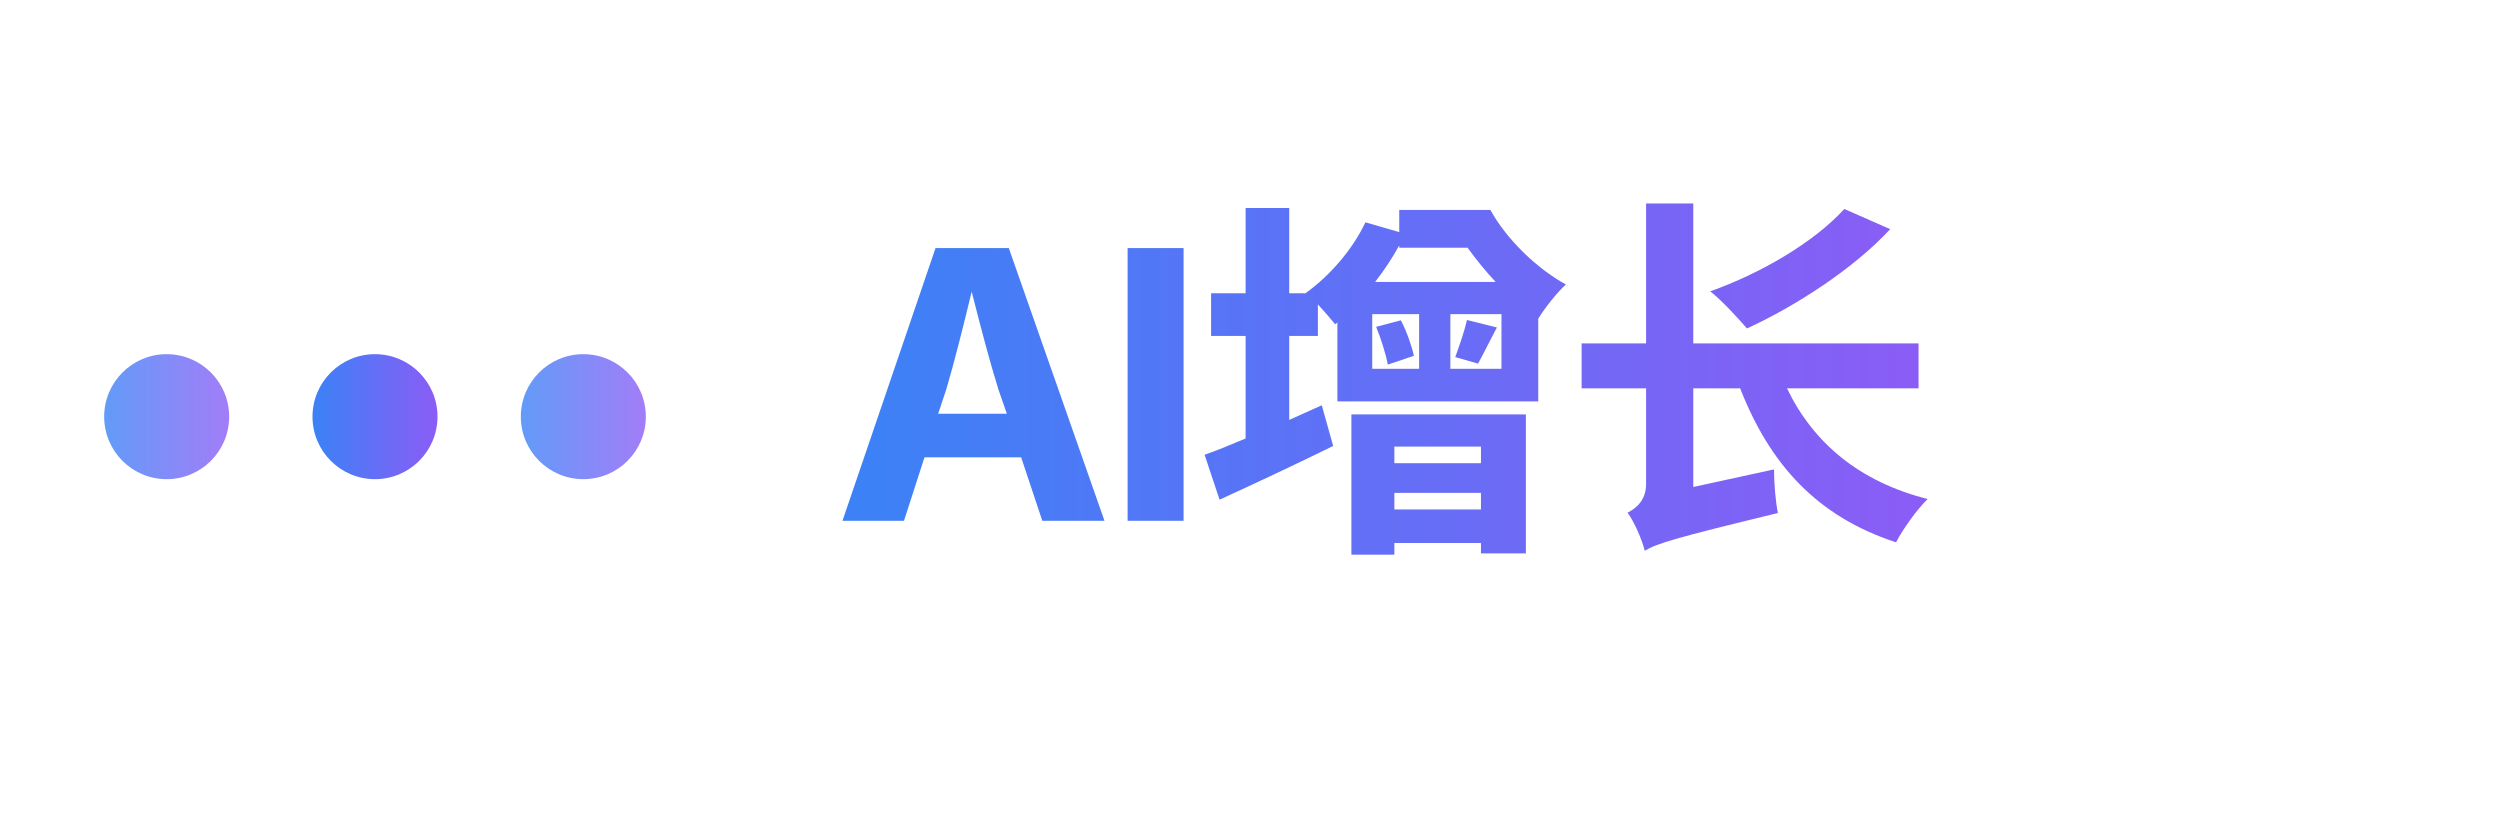
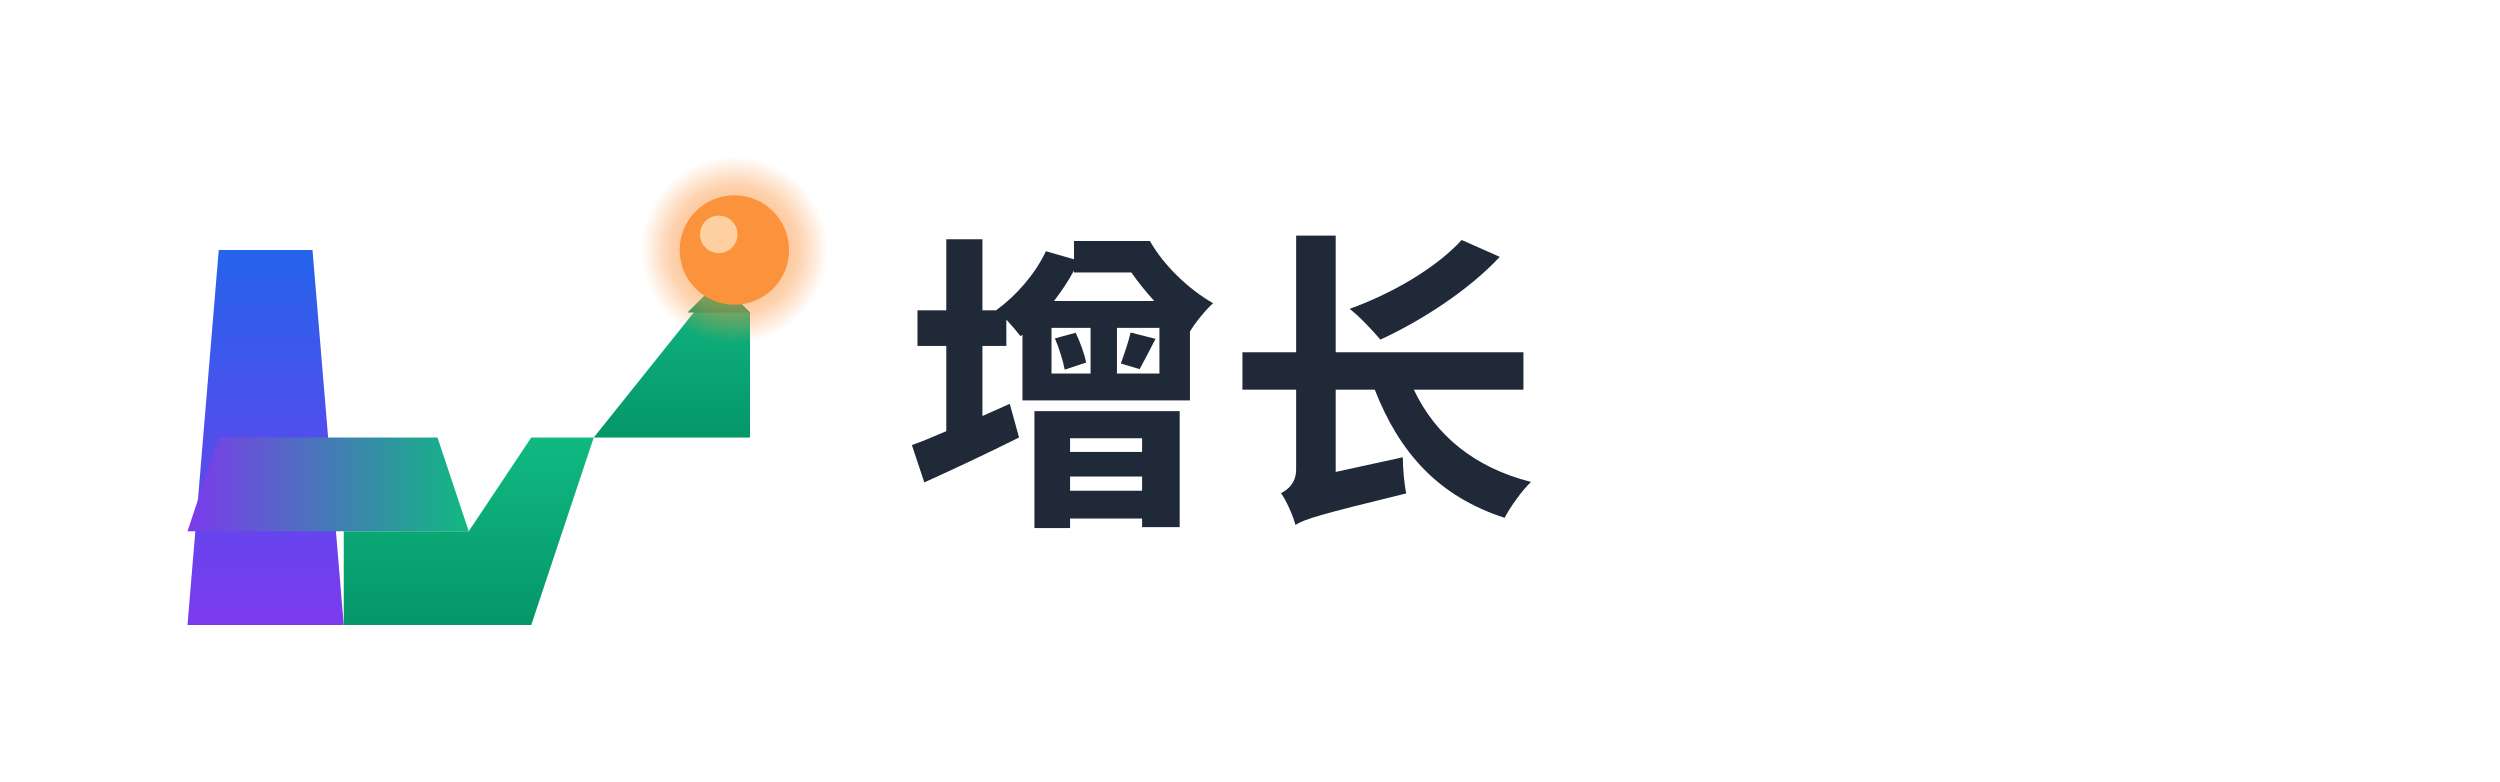
- <svg xmlns="http://www.w3.org/2000/svg" width="120" height="40" viewBox="0 0 120 40">
+ <svg xmlns="http://www.w3.org/2000/svg" width="160" height="50" viewBox="0 0 160 50">
  <defs>
-     <linearGradient id="grad" x1="0%" y1="0%" x2="100%" y2="0%">
-       <stop offset="0%" style="stop-color:#3B82F6;stop-opacity:1" />
-       <stop offset="100%" style="stop-color:#8B5CF6;stop-opacity:1" />
+     <linearGradient id="leftLegGrad" x1="0%" y1="0%" x2="0%" y2="100%">
+       <stop offset="0%" style="stop-color:#2563EB;stop-opacity:1" />
+       <stop offset="100%" style="stop-color:#7C3AED;stop-opacity:1" />
    </linearGradient>
+     <linearGradient id="crossbarGrad" x1="0%" y1="0%" x2="100%" y2="0%">
+       <stop offset="0%" style="stop-color:#7C3AED;stop-opacity:1" />
+       <stop offset="100%" style="stop-color:#10B981;stop-opacity:1" />
+     </linearGradient>
+     <linearGradient id="arrowGrad" x1="0%" y1="0%" x2="0%" y2="100%">
+       <stop offset="0%" style="stop-color:#10B981;stop-opacity:1" />
+       <stop offset="100%" style="stop-color:#059669;stop-opacity:1" />
+     </linearGradient>
+     <radialGradient id="sphereGlow" cx="50%" cy="50%">
+       <stop offset="0%" style="stop-color:#FB923C;stop-opacity:0.9" />
+       <stop offset="70%" style="stop-color:#FB923C;stop-opacity:0.4" />
+       <stop offset="100%" style="stop-color:#FB923C;stop-opacity:0" />
+     </radialGradient>
  </defs>
-   <circle cx="8" cy="20" r="3" fill="url(#grad)" opacity="0.8" />
-   <circle cx="18" cy="20" r="3" fill="url(#grad)" />
-   <circle cx="28" cy="20" r="3" fill="url(#grad)" opacity="0.8" />
-   <text x="40" y="25" font-family="system-ui, -apple-system, sans-serif" font-size="18" font-weight="700" fill="url(#grad)" letter-spacing="-0.5">AI增长</text>
+   <g transform="translate(8, 6)">
+     <path d="M 4 34 L 6 10 L 12 10 L 14 34 Z" fill="url(#leftLegGrad)" />
+     <path d="M 6 22 L 20 22 L 22 28 L 4 28 Z" fill="url(#crossbarGrad)" />
+     <path d="M 22 28 L 26 22 L 30 22 L 26 34 L 14 34 L 14 28 Z" fill="url(#arrowGrad)" />
+     <path d="M 30 22 L 38 12 L 40 14 L 40 22 L 30 22 Z" fill="url(#arrowGrad)" />
+     <polygon points="38,12 40,14 36,14" fill="url(#arrowGrad)" />
+     <circle cx="39" cy="10" r="6" fill="url(#sphereGlow)" />
+     <circle cx="39" cy="10" r="3.5" fill="#FB923C" />
+     <circle cx="38" cy="9" r="1.2" fill="#FED7AA" opacity="0.9" />
+   </g>
+   <text x="58" y="32" font-family="system-ui, -apple-system, sans-serif" font-size="20" font-weight="700" fill="#1F2937" letter-spacing="0.5">增长</text>
</svg>
